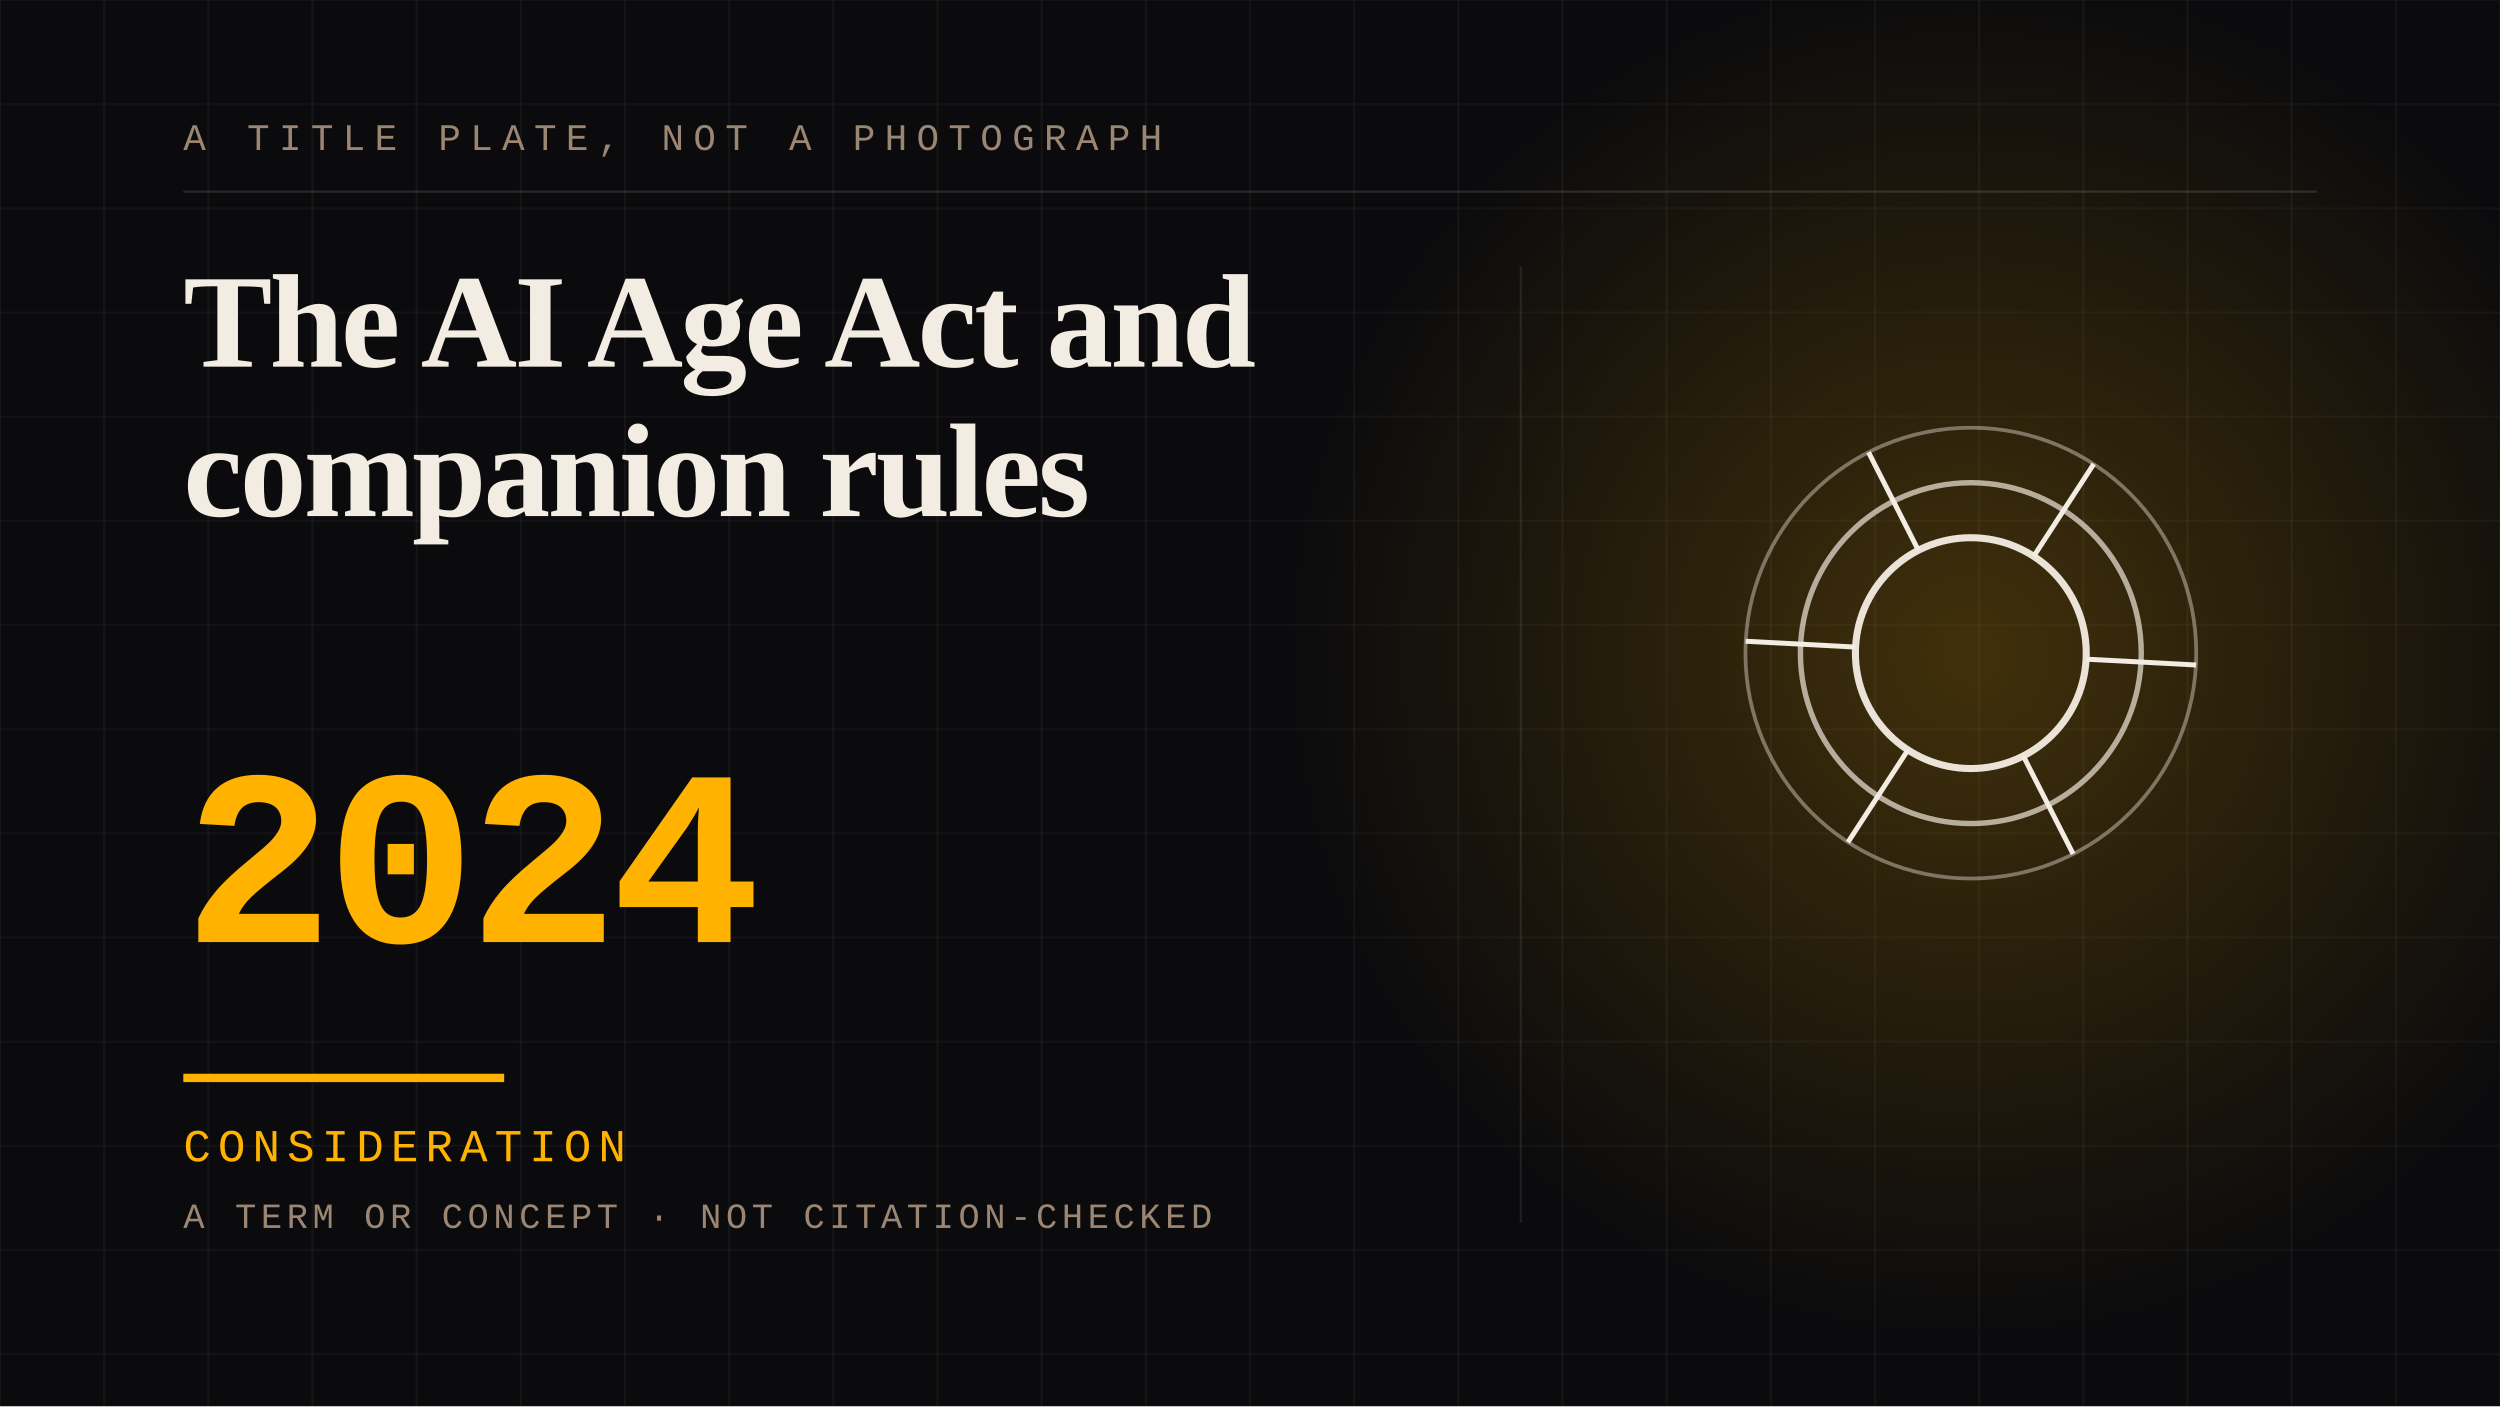
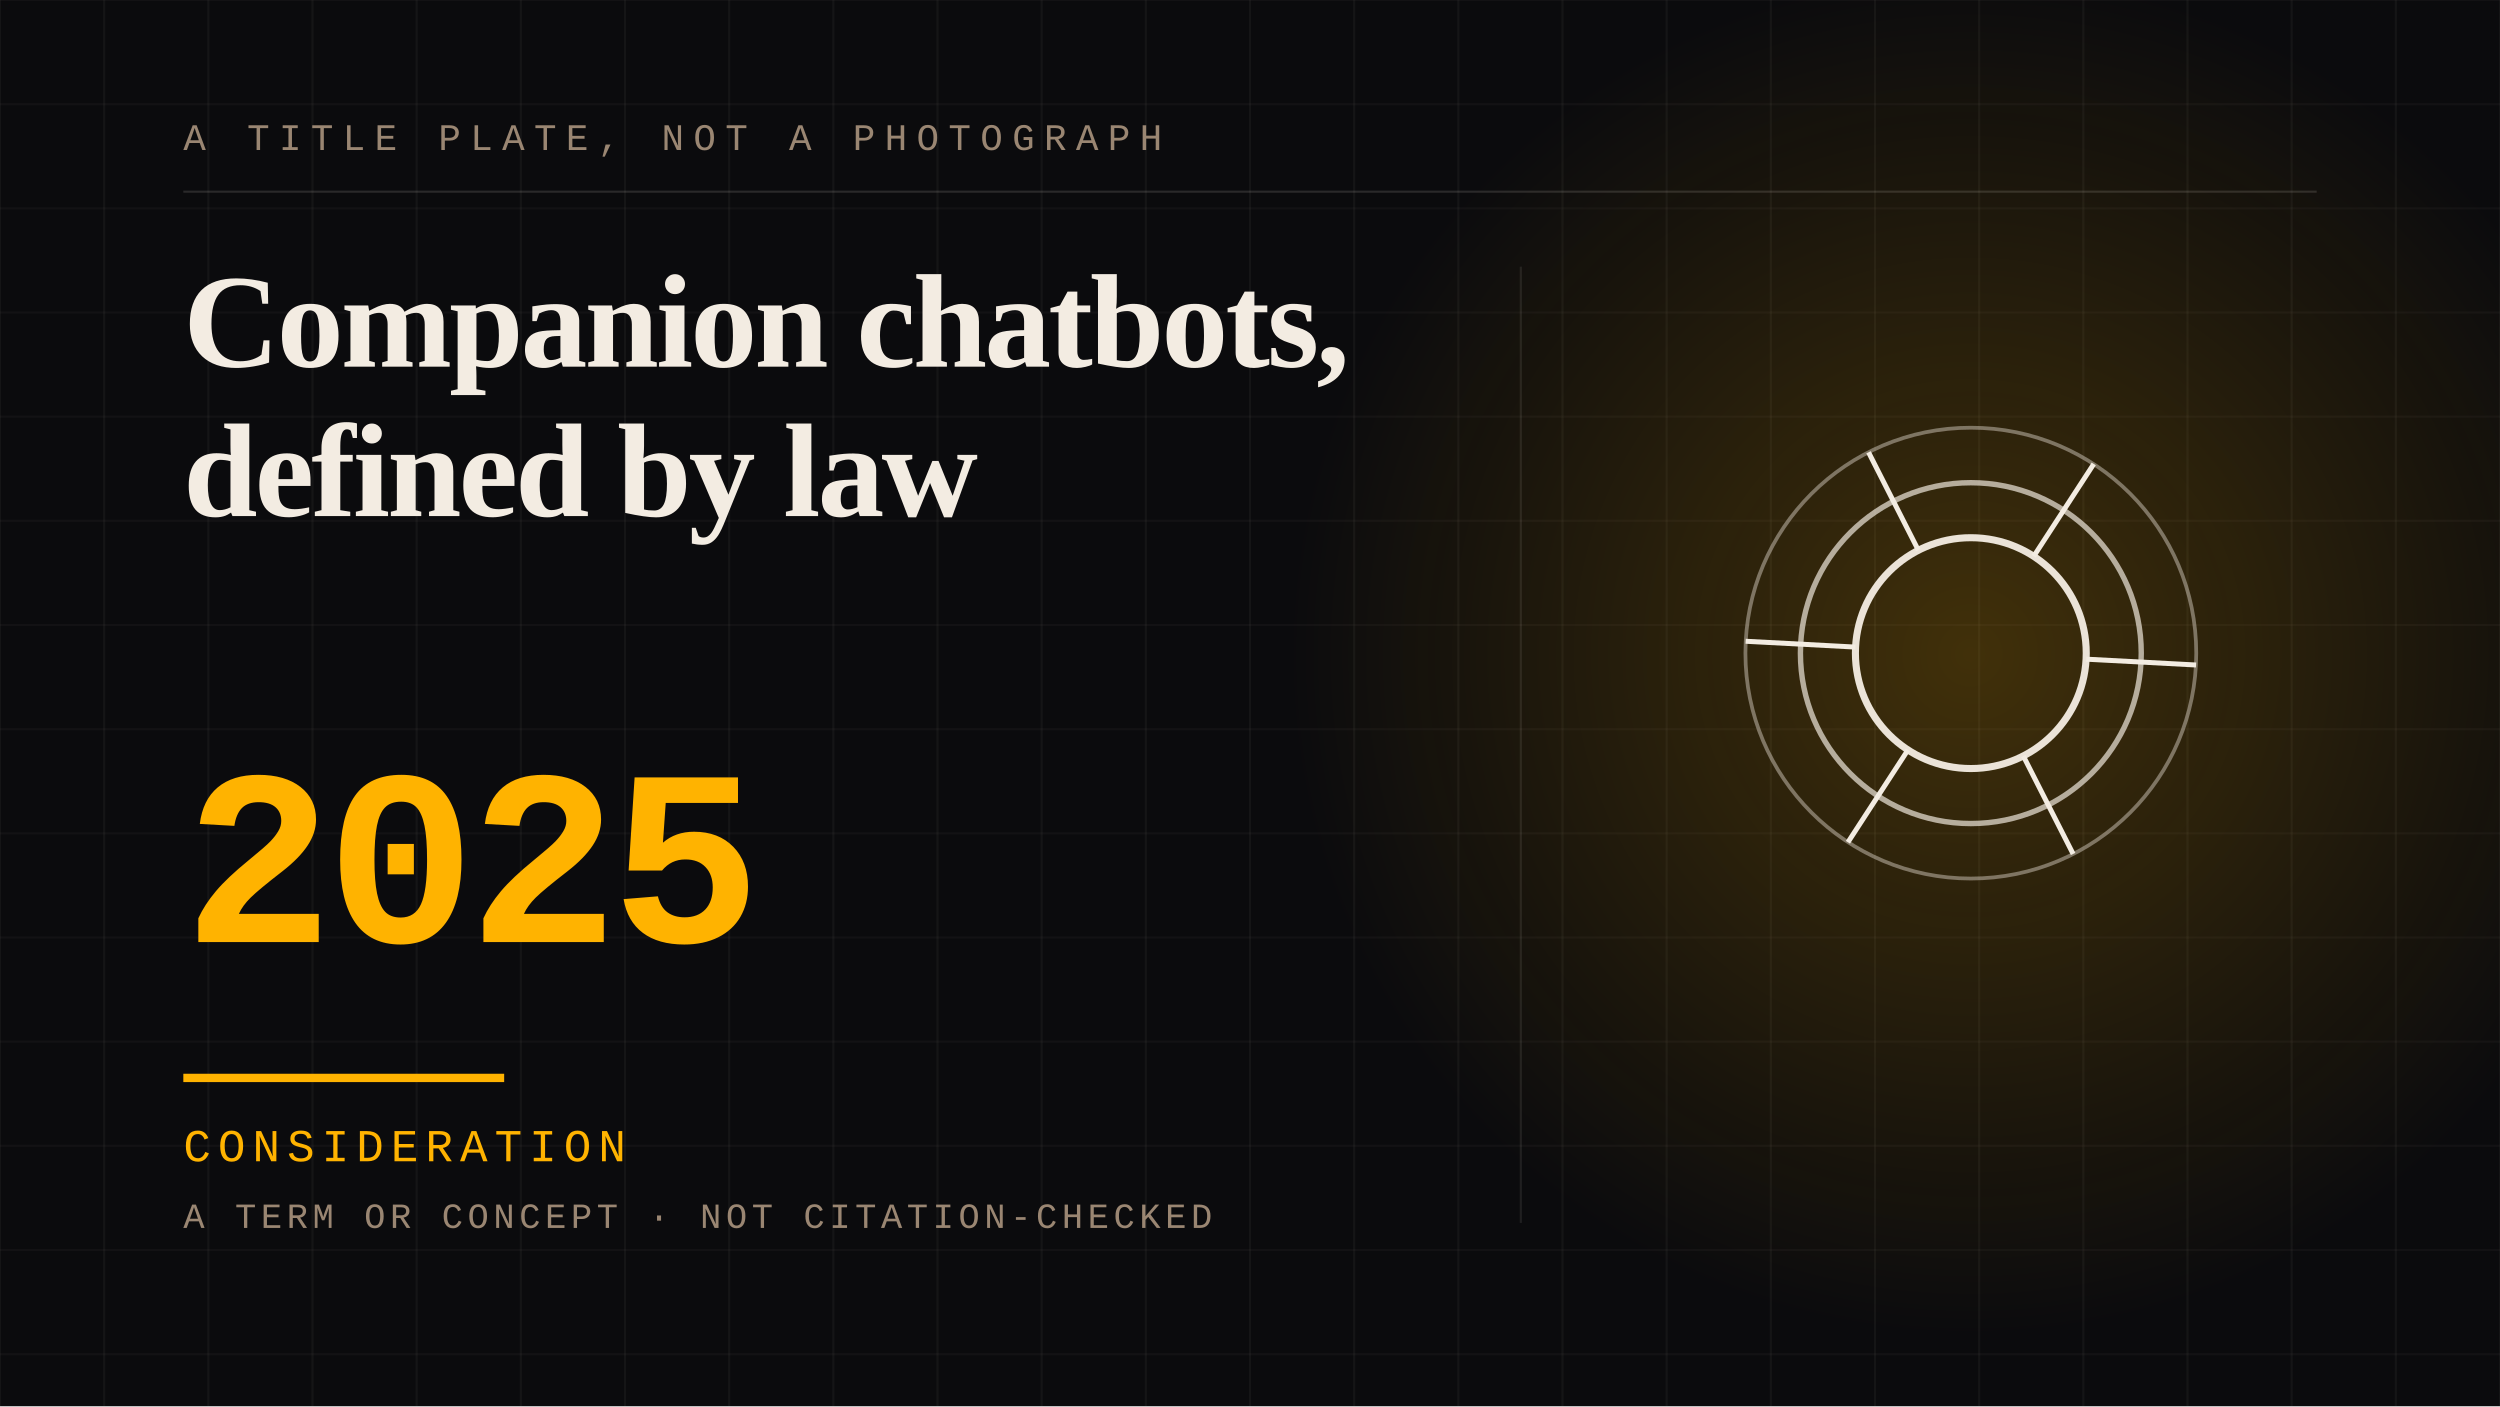
- <svg xmlns="http://www.w3.org/2000/svg" viewBox="0 0 1200 675" width="1200" height="675" role="img" aria-label="Title plate: The AI Age Act and companion rules, 2024, A term or concept, Consideration. Drawn from the entry's own record, not a photograph.">
+ <svg xmlns="http://www.w3.org/2000/svg" viewBox="0 0 1200 675" width="1200" height="675" role="img" aria-label="Title plate: Companion chatbots, defined by law, 2025, A term or concept, Consideration. Drawn from the entry's own record, not a photograph.">
  <rect width="1200" height="675" fill="#0b0b0d" />
  <line x1="0" y1="0" x2="0" y2="675" stroke="#f3ece2" stroke-width="1" opacity=".045" />
  <line x1="50" y1="0" x2="50" y2="675" stroke="#f3ece2" stroke-width="1" opacity=".045" />
  <line x1="100" y1="0" x2="100" y2="675" stroke="#f3ece2" stroke-width="1" opacity=".045" />
  <line x1="150" y1="0" x2="150" y2="675" stroke="#f3ece2" stroke-width="1" opacity=".045" />
  <line x1="200" y1="0" x2="200" y2="675" stroke="#f3ece2" stroke-width="1" opacity=".045" />
  <line x1="250" y1="0" x2="250" y2="675" stroke="#f3ece2" stroke-width="1" opacity=".045" />
  <line x1="300" y1="0" x2="300" y2="675" stroke="#f3ece2" stroke-width="1" opacity=".045" />
  <line x1="350" y1="0" x2="350" y2="675" stroke="#f3ece2" stroke-width="1" opacity=".045" />
  <line x1="400" y1="0" x2="400" y2="675" stroke="#f3ece2" stroke-width="1" opacity=".045" />
  <line x1="450" y1="0" x2="450" y2="675" stroke="#f3ece2" stroke-width="1" opacity=".045" />
  <line x1="500" y1="0" x2="500" y2="675" stroke="#f3ece2" stroke-width="1" opacity=".045" />
  <line x1="550" y1="0" x2="550" y2="675" stroke="#f3ece2" stroke-width="1" opacity=".045" />
  <line x1="600" y1="0" x2="600" y2="675" stroke="#f3ece2" stroke-width="1" opacity=".045" />
  <line x1="650" y1="0" x2="650" y2="675" stroke="#f3ece2" stroke-width="1" opacity=".045" />
  <line x1="700" y1="0" x2="700" y2="675" stroke="#f3ece2" stroke-width="1" opacity=".045" />
  <line x1="750" y1="0" x2="750" y2="675" stroke="#f3ece2" stroke-width="1" opacity=".045" />
  <line x1="800" y1="0" x2="800" y2="675" stroke="#f3ece2" stroke-width="1" opacity=".045" />
  <line x1="850" y1="0" x2="850" y2="675" stroke="#f3ece2" stroke-width="1" opacity=".045" />
  <line x1="900" y1="0" x2="900" y2="675" stroke="#f3ece2" stroke-width="1" opacity=".045" />
  <line x1="950" y1="0" x2="950" y2="675" stroke="#f3ece2" stroke-width="1" opacity=".045" />
  <line x1="1000" y1="0" x2="1000" y2="675" stroke="#f3ece2" stroke-width="1" opacity=".045" />
  <line x1="1050" y1="0" x2="1050" y2="675" stroke="#f3ece2" stroke-width="1" opacity=".045" />
  <line x1="1100" y1="0" x2="1100" y2="675" stroke="#f3ece2" stroke-width="1" opacity=".045" />
  <line x1="1150" y1="0" x2="1150" y2="675" stroke="#f3ece2" stroke-width="1" opacity=".045" />
  <line x1="1200" y1="0" x2="1200" y2="675" stroke="#f3ece2" stroke-width="1" opacity=".045" />
  <line x1="0" y1="0" x2="1200" y2="0" stroke="#f3ece2" stroke-width="1" opacity=".035" />
  <line x1="0" y1="50" x2="1200" y2="50" stroke="#f3ece2" stroke-width="1" opacity=".035" />
  <line x1="0" y1="100" x2="1200" y2="100" stroke="#f3ece2" stroke-width="1" opacity=".035" />
  <line x1="0" y1="150" x2="1200" y2="150" stroke="#f3ece2" stroke-width="1" opacity=".035" />
  <line x1="0" y1="200" x2="1200" y2="200" stroke="#f3ece2" stroke-width="1" opacity=".035" />
  <line x1="0" y1="250" x2="1200" y2="250" stroke="#f3ece2" stroke-width="1" opacity=".035" />
  <line x1="0" y1="300" x2="1200" y2="300" stroke="#f3ece2" stroke-width="1" opacity=".035" />
  <line x1="0" y1="350" x2="1200" y2="350" stroke="#f3ece2" stroke-width="1" opacity=".035" />
  <line x1="0" y1="400" x2="1200" y2="400" stroke="#f3ece2" stroke-width="1" opacity=".035" />
  <line x1="0" y1="450" x2="1200" y2="450" stroke="#f3ece2" stroke-width="1" opacity=".035" />
  <line x1="0" y1="500" x2="1200" y2="500" stroke="#f3ece2" stroke-width="1" opacity=".035" />
  <line x1="0" y1="550" x2="1200" y2="550" stroke="#f3ece2" stroke-width="1" opacity=".035" />
  <line x1="0" y1="600" x2="1200" y2="600" stroke="#f3ece2" stroke-width="1" opacity=".035" />
  <line x1="0" y1="650" x2="1200" y2="650" stroke="#f3ece2" stroke-width="1" opacity=".035" />
  <defs>
    <radialGradient id="pg" cx=".5" cy=".5" r=".5">
      <stop offset="0" stop-color="#ffb300" stop-opacity=".22" />
      <stop offset="1" stop-color="#ffb300" stop-opacity="0" />
    </radialGradient>
  </defs>
  <circle cx="946" cy="314" r="330" fill="url(#pg)" />
  <circle cx="946.0" cy="313.5" r="55.4" fill="none" stroke="#f3ece2" stroke-width="3.4" opacity="0.95" />
  <circle cx="946.0" cy="313.5" r="81.8" fill="none" stroke="#f3ece2" stroke-width="2.6" opacity="0.68" />
  <circle cx="946.0" cy="313.5" r="108.2" fill="none" stroke="#f3ece2" stroke-width="1.8" opacity="0.41" />
  <line x1="1001.4" y1="316.4" x2="1054.1" y2="319.2" stroke="#f3ece2" stroke-width="2.4" />
  <line x1="971.2" y1="362.9" x2="995.1" y2="409.9" stroke="#f3ece2" stroke-width="2.4" />
  <line x1="915.8" y1="360.0" x2="887.0" y2="404.3" stroke="#f3ece2" stroke-width="2.4" />
  <line x1="890.6" y1="310.6" x2="837.9" y2="307.8" stroke="#f3ece2" stroke-width="2.4" />
  <line x1="920.8" y1="264.1" x2="896.9" y2="217.1" stroke="#f3ece2" stroke-width="2.4" />
  <line x1="976.2" y1="267.0" x2="1005.0" y2="222.7" stroke="#f3ece2" stroke-width="2.4" />
-   <text x="88" y="176.0" font-family="Georgia,&quot;Times New Roman&quot;,serif" font-size="64" font-weight="700" fill="#f3ece2" letter-spacing="-1.3">The AI Age Act and</text>
-   <text x="88" y="247.7" font-family="Georgia,&quot;Times New Roman&quot;,serif" font-size="64" font-weight="700" fill="#f3ece2" letter-spacing="-1.3">companion rules</text>
-   <text x="88" y="452.2" font-family="Consolas,&quot;Courier New&quot;,monospace" font-size="120" font-weight="700" letter-spacing="-3.6" fill="#ffb300">2024</text>
+   <text x="88" y="176.0" font-family="Georgia,&quot;Times New Roman&quot;,serif" font-size="64" font-weight="700" fill="#f3ece2" letter-spacing="-1.3">Companion chatbots,</text>
+   <text x="88" y="247.7" font-family="Georgia,&quot;Times New Roman&quot;,serif" font-size="64" font-weight="700" fill="#f3ece2" letter-spacing="-1.3">defined by law</text>
+   <text x="88" y="452.2" font-family="Consolas,&quot;Courier New&quot;,monospace" font-size="120" font-weight="700" letter-spacing="-3.6" fill="#ffb300">2025</text>
  <line x1="88" y1="517.4" x2="242.0" y2="517.4" stroke="#ffb300" stroke-width="4" />
  <text x="88" y="557.4" font-family="Consolas,&quot;Courier New&quot;,monospace" font-size="22" letter-spacing="3.4" fill="#ffb300">CONSIDERATION</text>
  <text x="88" y="589.4" font-family="Consolas,&quot;Courier New&quot;,monospace" font-size="17" letter-spacing="2.2" fill="#9a8672">A TERM OR CONCEPT  ·  NOT CITATION-CHECKED</text>
  <text x="88" y="72" font-family="Consolas,&quot;Courier New&quot;,monospace" font-size="18" letter-spacing="4.5" fill="#9a8672">A TITLE PLATE, NOT A PHOTOGRAPH</text>
  <line x1="88" y1="92" x2="1112" y2="92" stroke="#f3ece2" stroke-width="1" opacity=".14" />
  <line x1="730" y1="128" x2="730" y2="587" stroke="#f3ece2" stroke-width="1" opacity=".09" />
</svg>
